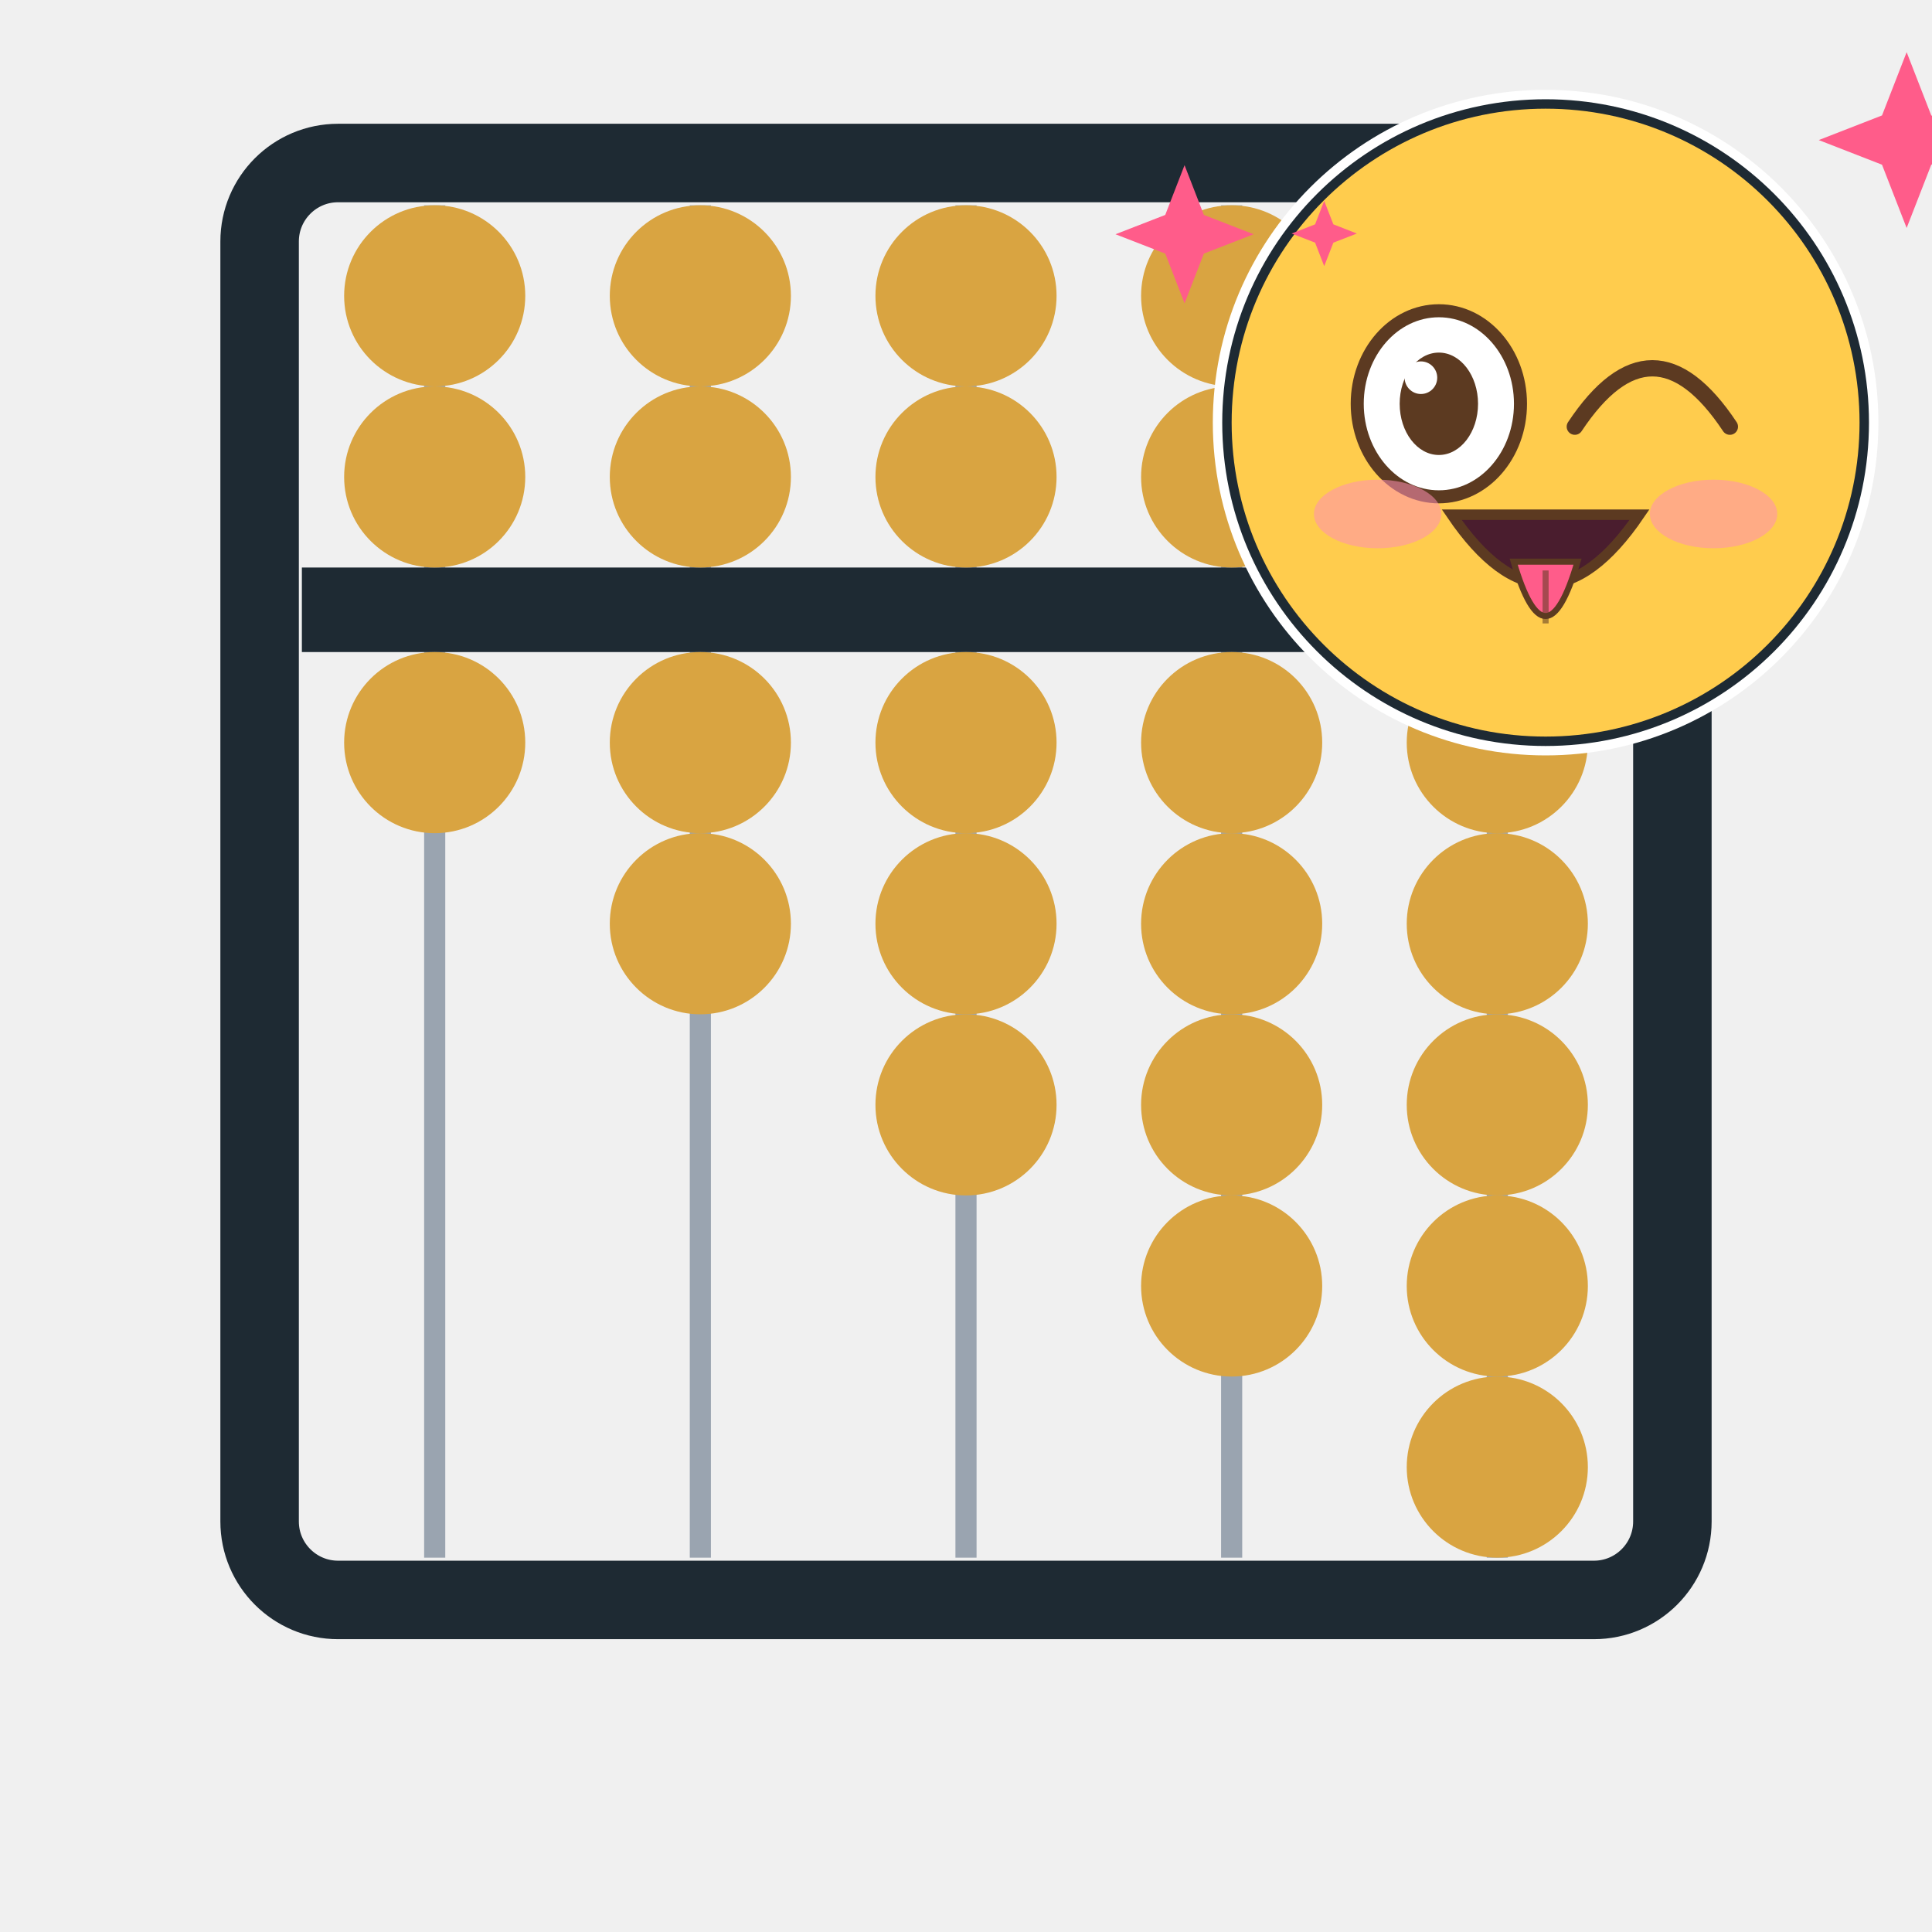
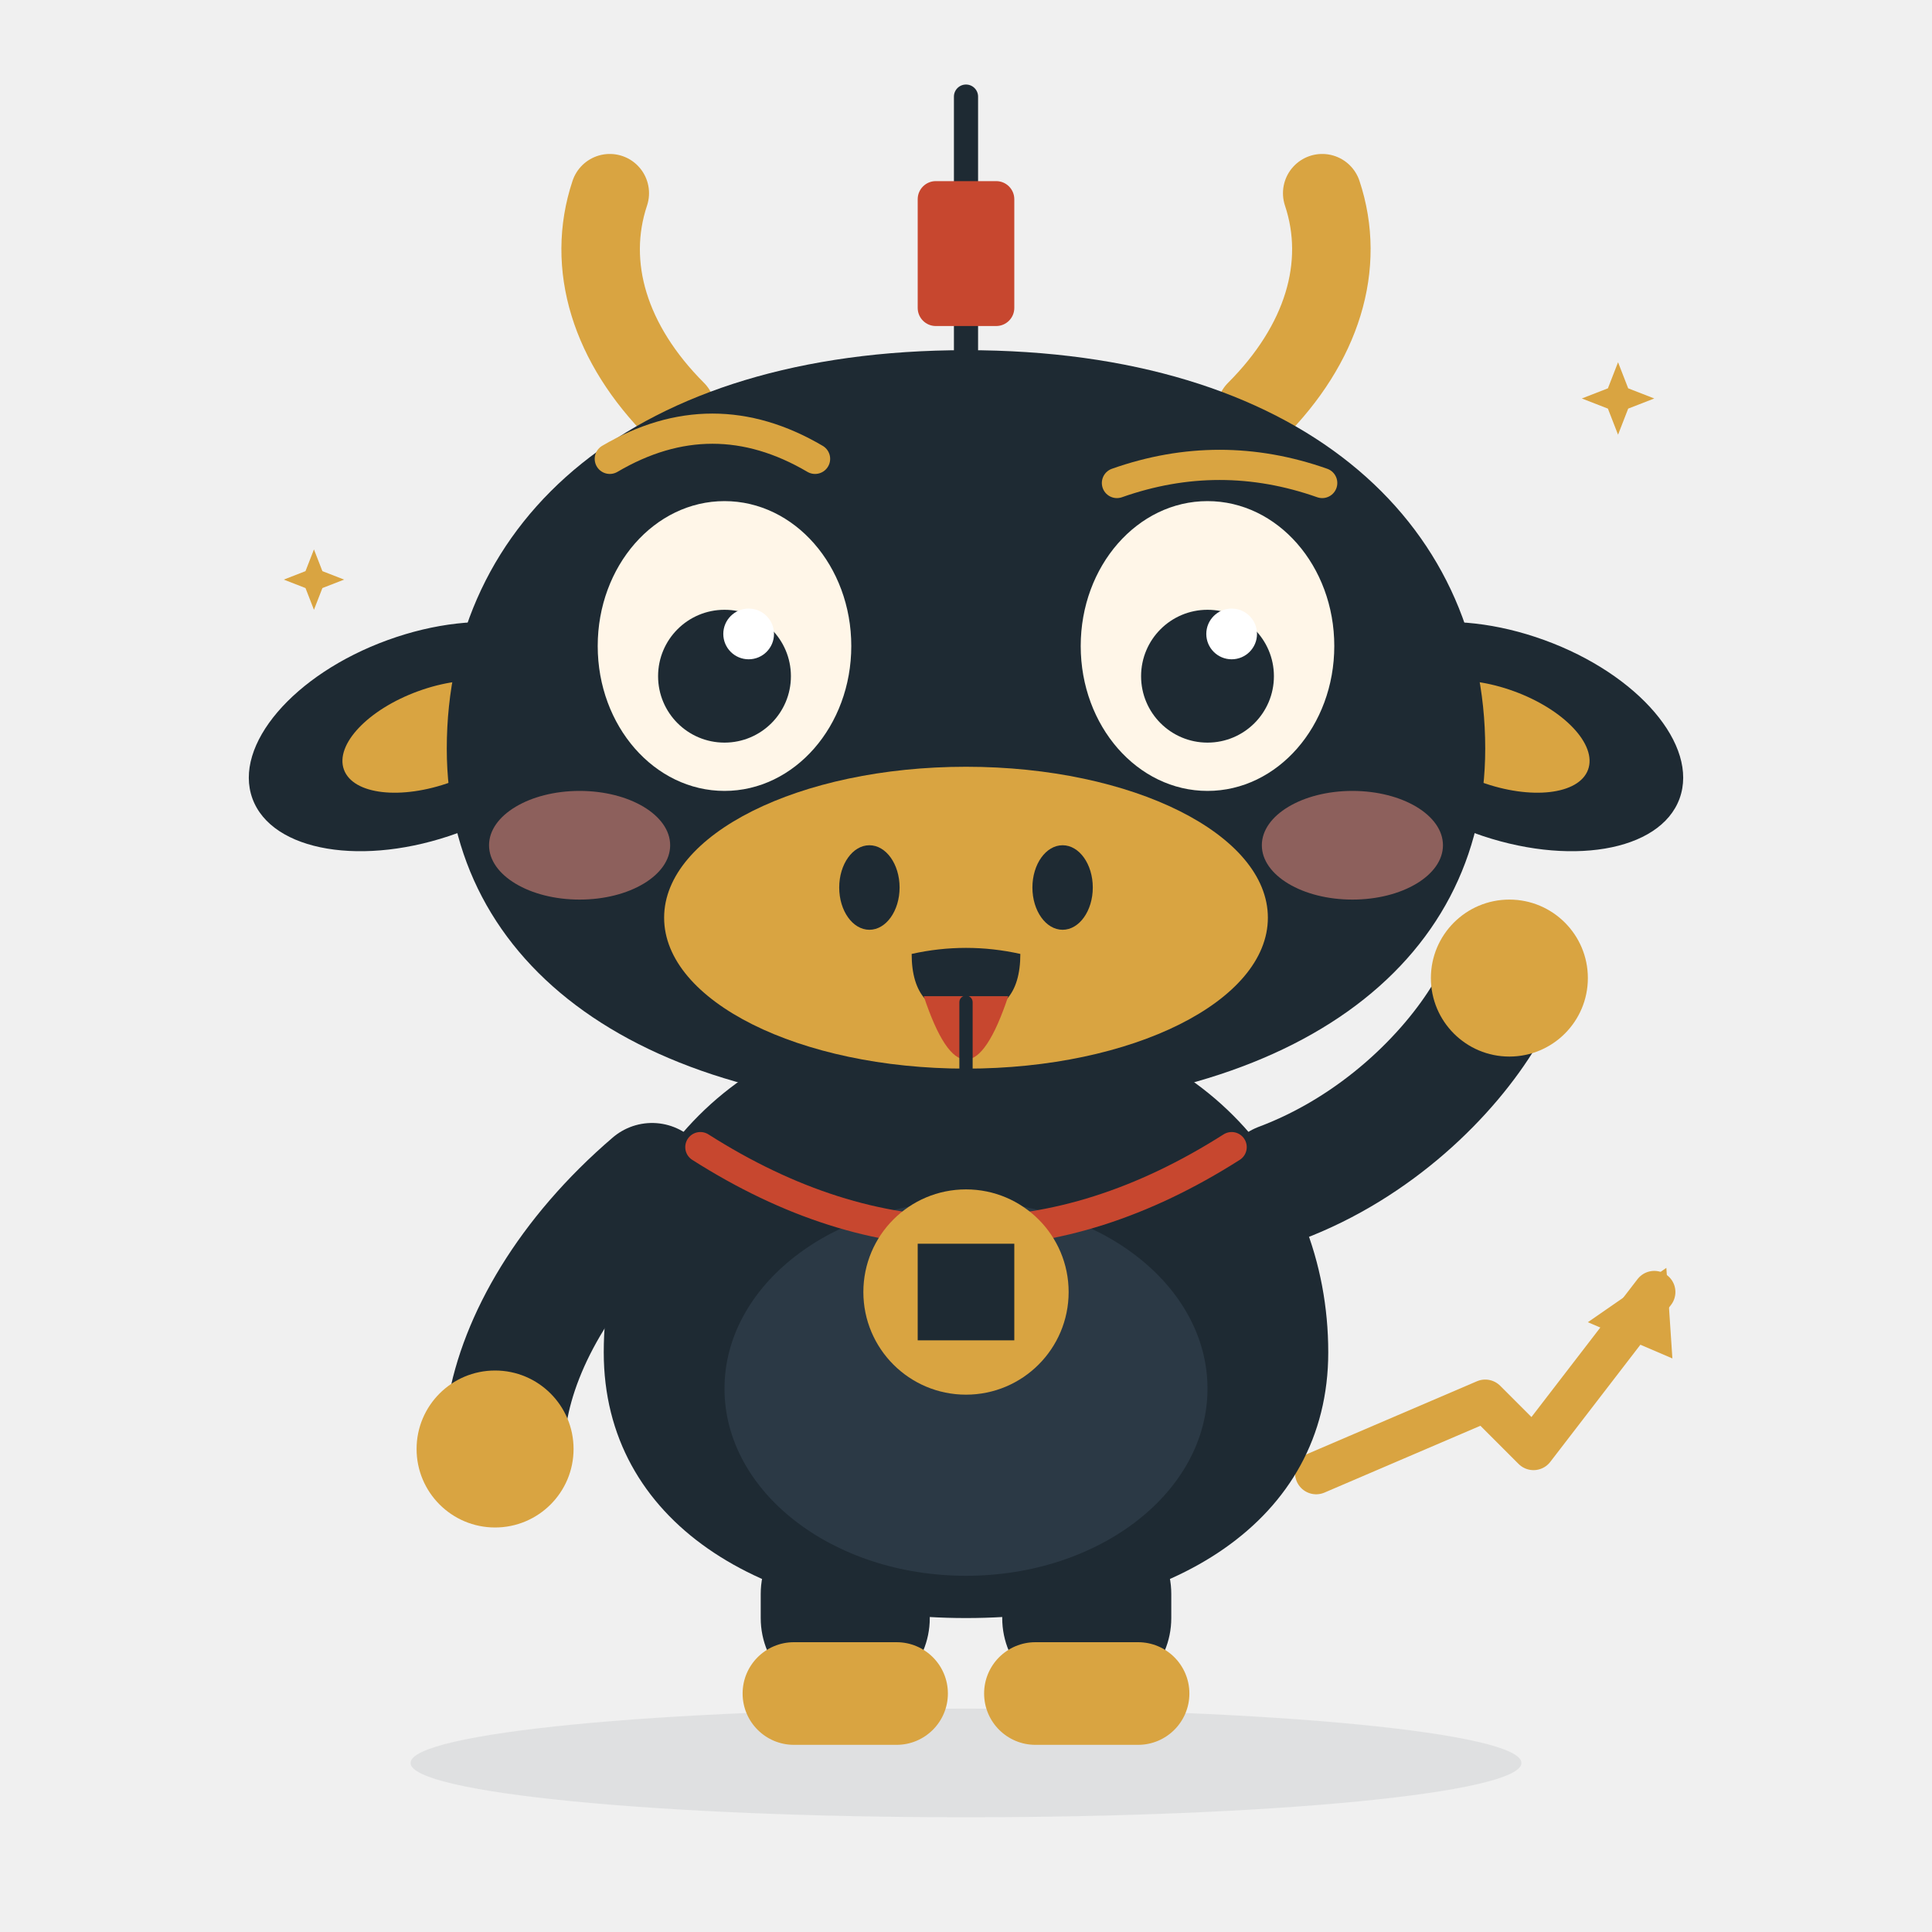
- <svg xmlns="http://www.w3.org/2000/svg" viewBox="0 0 320 320" width="320" height="320" role="img" aria-label="算子 · 吐舌头 Tongue Out">
+ <svg xmlns="http://www.w3.org/2000/svg" viewBox="0 0 320 320" width="320" height="320" role="img" aria-label="犇犇 · 吐舌头 Tongue">
  <style>
- .ex-motion { animation: ex-sway 2.0s ease-in-out infinite; transform-box: fill-box; transform-origin: 50% 50%; }
- .ex-anim-tear { animation: ex-tear 1.8s ease-in infinite; transform-box: fill-box; transform-origin: center; }
- .ex-anim-sweat { animation: ex-tear 1.5s ease-in infinite; transform-box: fill-box; transform-origin: center; }
- .ex-anim-heart { animation: ex-heart 2.2s ease-out infinite; transform-box: fill-box; transform-origin: center; }
- .ex-anim-spark { animation: ex-spark 1.9s ease-in-out infinite; transform-box: fill-box; transform-origin: center; }
- .ex-anim-rain { animation: ex-rain 1.4s linear infinite; transform-box: fill-box; transform-origin: center; }
- .ex-anim-confetti { animation: ex-confetti 2.4s linear infinite; transform-box: fill-box; transform-origin: center; }
- .ex-anim-pulse { animation: ex-pulse 1.6s ease-in-out infinite; transform-box: fill-box; transform-origin: center; }
- .ex-anim-knock { animation: ex-knock 0.55s ease-in-out infinite; transform-box: fill-box; transform-origin: center; }
- .ex-anim-knockline { animation: ex-knockline 0.55s ease-out infinite; transform-box: fill-box; transform-origin: center; }
- .ex-anim-palm { animation: ex-palm 0.9s ease-in-out infinite; transform-box: fill-box; transform-origin: center; }
- .ex-anim-steam { animation: ex-steam 1.8s ease-out infinite; transform-box: fill-box; transform-origin: center; }
- .ex-anim-shock { animation: ex-shock 0.5s ease-in-out infinite; transform-box: fill-box; transform-origin: center; }
- .ex-anim-please { animation: ex-please 1.4s ease-in-out infinite; transform-box: fill-box; transform-origin: center; }
- .ex-anim-drift { animation: ex-drift 4.5s ease-in-out infinite; transform-box: fill-box; transform-origin: center; }
- @keyframes ex-sway { 0%,100% { transform: rotate(0deg); } 50% { transform: rotate(3deg); } }
+ .ex-motion { transform-box: fill-box; transform-origin: 50% 100%; animation: ex-bob 2.6s ease-in-out infinite; }
+ .ex-anim-tear, .ex-anim-sweat, .ex-anim-heart, .ex-anim-spark, .ex-anim-rain,
+ .ex-anim-confetti, .ex-anim-pulse, .ex-anim-knock, .ex-anim-knockline,
+ .ex-anim-palm, .ex-anim-steam, .ex-anim-shock, .ex-anim-please, .ex-anim-drift {
+   transform-box: fill-box; transform-origin: center;
+ }
+ .ex-anim-tear { animation: ex-tear 1.8s ease-in infinite; }
+ .ex-anim-sweat { animation: ex-tear 1.5s ease-in infinite; }
+ .ex-anim-heart { animation: ex-heart 2.2s ease-out infinite; }
+ .ex-anim-spark { animation: ex-spark 1.9s ease-in-out infinite; }
+ .ex-anim-rain { animation: ex-rain 1.4s linear infinite; }
+ .ex-anim-confetti { animation: ex-confetti 2.4s linear infinite; }
+ .ex-anim-pulse { animation: ex-pulse 1.6s ease-in-out infinite; }
+ .ex-anim-knockline { animation: ex-knockline 0.55s ease-out infinite; }
+ .ex-anim-steam { animation: ex-steam 1.8s ease-out infinite; }
+ .ex-anim-shock { animation: ex-shock 0.5s ease-in-out infinite; }
+ .ex-anim-please { animation: ex-please 1.4s ease-in-out infinite; }
+ .ex-anim-drift { animation: ex-drift 4.5s ease-in-out infinite; }
+ @keyframes ex-bob { 0%,100% { transform: translateY(0); } 50% { transform: translateY(-4.33px); } }
+ @keyframes ex-bounce { 0%,100% { transform: translateY(0); } 35% { transform: translateY(-7.35px); } 55% { transform: translateY(-2.16px); } 75% { transform: translateY(0); } }
+ @keyframes ex-slump { 0%,100% { transform: translateY(3px); } 50% { transform: translateY(0); } }
+ @keyframes ex-tremble { 0%,100% { transform: translateX(-2px); } 50% { transform: translateX(2px); } }
+ @keyframes ex-sway { 0%,100% { transform: rotate(-2deg); } 50% { transform: rotate(2deg); } }
+ @keyframes ex-please { 0%,100% { transform: translateY(0); } 50% { transform: translateY(-2.43px); } }
+ @keyframes ex-knock { 0%,100% { transform: translateX(6.08px); } 35% { transform: translateX(0); } }
+ @keyframes ex-palm { 0%,100% { transform: translateY(0) rotate(0deg); } 50% { transform: translateY(-1.62px) rotate(-4deg); } }
@keyframes ex-tear { 0% { transform: translateY(0); opacity: 0; } 18% { opacity: 1; } 100% { transform: translateY(14.87px); opacity: 0; } }
@keyframes ex-heart { 0% { transform: translateY(0) scale(.65); opacity: 0; } 20% { opacity: 1; } 100% { transform: translateY(-24.34px) scale(1.15); opacity: 0; } }
@keyframes ex-spark { 0%,100% { transform: scale(.6) rotate(0deg); opacity: .3; } 50% { transform: scale(1.15) rotate(25deg); opacity: 1; } }
@keyframes ex-rain { 0% { transform: translateY(0); opacity: 0; } 20% { opacity: 1; } 100% { transform: translateY(16.22px); opacity: 0; } }
@keyframes ex-confetti { 0% { transform: translateY(-4.73px) rotate(0deg); opacity: 1; } 100% { transform: translateY(21.63px) rotate(200deg); opacity: 0; } }
@keyframes ex-pulse { 0%,100% { transform: scale(1); opacity: .35; } 50% { transform: scale(1.18); opacity: .7; } }
- @keyframes ex-knock { 0%,100% { transform: translateX(6.08px); } 35% { transform: translateX(0); } }
@keyframes ex-knockline { 0%,100% { transform: scaleX(.6); opacity: .35; } 35% { transform: scaleX(1); opacity: 1; } }
- @keyframes ex-palm { 0%,100% { transform: translateY(0) rotate(0deg); } 50% { transform: translateY(-1.62px) rotate(-4deg); } }
@keyframes ex-steam { 0% { transform: translateY(0); opacity: .7; } 100% { transform: translateY(-12.17px); opacity: 0; } }
@keyframes ex-shock { 0%,100% { transform: scaleX(.7); opacity: .4; } 50% { transform: scaleX(1.25); opacity: 1; } }
@keyframes ex-please { 0%,100% { transform: translateY(0); } 50% { transform: translateY(-2.43px); } }
@keyframes ex-drift { 0%,100% { transform: translateY(0); } 50% { transform: translateY(-2.7px); } }
- @media (prefers-reduced-motion: reduce) {
-   .ex-motion, [class*="ex-anim-"] { animation: none !important; }
- }
+ @media (prefers-reduced-motion: reduce) { .ex-motion, [class*="ex-anim-"] { animation: none !important; } }
</style>
  <g class="ex-motion ex-tongue">
-     <g class="ex-base">
-       <rect x="43" y="27" width="234" height="238" rx="13" fill="none" stroke="#1E2A33" stroke-width="13" />
-       <g stroke="#9AA4B0" stroke-width="3.5">
-         <path d="M 72,34 V 258" />
-         <path d="M 116,34 V 258" />
-         <path d="M 160,34 V 258" />
-         <path d="M 204,34 V 258" />
-         <path d="M 248,34 V 258" />
-       </g>
-       <rect x="50" y="94" width="220" height="14" fill="#1E2A33" />
-       <g fill="#D9A441">
-         <circle cx="72" cy="49" r="15" />
-         <circle cx="72" cy="79" r="15" />
-         <circle cx="116" cy="49" r="15" />
-         <circle cx="116" cy="79" r="15" />
-         <circle cx="160" cy="49" r="15" />
-         <circle cx="160" cy="79" r="15" />
-         <circle cx="204" cy="49" r="15" />
-         <circle cx="204" cy="79" r="15" />
-         <circle cx="248" cy="49" r="15" />
-         <circle cx="248" cy="79" r="15" />
-         <circle cx="72" cy="123" r="15" />
-         <circle cx="116" cy="123" r="15" />
-         <circle cx="116" cy="153" r="15" />
-         <circle cx="160" cy="123" r="15" />
-         <circle cx="160" cy="153" r="15" />
-         <circle cx="160" cy="183" r="15" />
-         <circle cx="204" cy="123" r="15" />
-         <circle cx="204" cy="153" r="15" />
-         <circle cx="204" cy="183" r="15" />
-         <circle cx="204" cy="213" r="15" />
-         <circle cx="248" cy="123" r="15" />
-         <circle cx="248" cy="153" r="15" />
-         <circle cx="248" cy="183" r="15" />
-         <circle cx="248" cy="213" r="15" />
-         <circle cx="248" cy="243" r="15" />
-       </g>
-     </g>
-     <g>
-       <circle cx="256" cy="70" r="55.12" fill="#FFFFFF" />
-       <circle cx="256" cy="70" r="53.56" fill="#1E2A33" />
-       <g class="ex-face">
-         <circle cx="256" cy="70" r="52" fill="#FFCC4D" />
-         <ellipse cx="238.32" cy="66.88" rx="13.52" ry="15.41" fill="#FFFFFF" stroke="#5C3A21" stroke-width="2.16" />
-         <ellipse cx="238.32" cy="66.88" rx="6.49" ry="8.48" fill="#5C3A21" />
-         <circle cx="235.35" cy="62.56" r="2.7" fill="#FFFFFF" />
-         <path d="M 260.84,70.67 Q 273.68,51.33 286.52,70.67" fill="none" stroke="#5C3A21" stroke-width="2.7" stroke-linecap="round" />
-         <path d="M 240.45,85.25 Q 256,108.12 271.55,85.25 Z" fill="#4A1D2E" stroke="#5C3A21" stroke-width="1.73" />
-         <path d="M 250.71,93.03 Q 256,111.04 261.29,93.03 Z" fill="#FF5C8A" stroke="#5C3A21" stroke-width="1" />
-         <path d="M 256,94.49 L 256,103.26" stroke="#5C3A21" stroke-width="1" opacity=".55" />
-         <ellipse cx="228.18" cy="85.13" rx="10.55" ry="5.68" fill="#FF8FB3" opacity="0.55" />
-         <ellipse cx="283.82" cy="85.13" rx="10.55" ry="5.68" fill="#FF8FB3" opacity="0.55" />
-         <path class="ex-anim-spark" style="animation-delay:0.2s" d="M 219.33,33.27 L 220.85,37.16 L 224.74,38.68 L 220.85,40.19 L 219.33,44.08 L 217.82,40.19 L 213.93,38.68 L 217.82,37.16 Z" fill="#FF5C8A" />
-       </g>
-     </g>
-     <path class="ex-anim-spark" style="animation-delay:0s" d="M 315.8,8.64 L 319.88,19.12 L 330.36,23.2 L 319.88,27.28 L 315.8,37.76 L 311.72,27.28 L 301.24,23.2 L 311.72,19.12 Z" fill="#FF5C8A" />
-     <path class="ex-anim-spark" style="animation-delay:0.5s" d="M 196.2,27.36 L 199.4,35.6 L 207.64,38.8 L 199.4,42 L 196.2,50.24 L 193,42 L 184.76,38.8 L 193,35.6 Z" fill="#FF5C8A" />
+     <ellipse cx="160" cy="292" rx="92" ry="9" fill="#1E2A33" opacity="0.08" />
+     <path d="M 218,244 L 246,232 L 254,240 L 274,214" fill="none" stroke="#D9A441" stroke-width="7" stroke-linecap="round" stroke-linejoin="round" />
+     <path d="M 263,219 L 276,210 L 277,225 Z" fill="#D9A441" />
+     <rect x="126" y="250" width="28" height="32" rx="14" fill="#1E2A33" />
+     <rect x="166" y="250" width="28" height="32" rx="14" fill="#1E2A33" />
+     <rect x="123" y="272" width="34" height="17" rx="8.5" fill="#D9A441" />
+     <rect x="163" y="272" width="34" height="17" rx="8.5" fill="#D9A441" />
+     <path d="M 160,168 C 122,168 100,194 100,224 C 100,252 126,268 160,268 C 194,268 220,252 220,224 C 220,194 198,168 160,168 Z" fill="#1E2A33" />
+     <ellipse cx="160" cy="230" rx="40" ry="31" fill="#2B3945" />
+     <path d="M 108,196 C 94,208 86,222 84,234" fill="none" stroke="#1E2A33" stroke-width="20" stroke-linecap="round" />
+     <circle cx="82" cy="240" r="13" fill="#D9A441" />
+     <path d="M 212,196 C 228,190 240,178 246,168" fill="none" stroke="#1E2A33" stroke-width="20" stroke-linecap="round" />
+     <circle cx="250" cy="162" r="13" fill="#D9A441" />
+     <ellipse cx="70" cy="122" rx="30" ry="17" transform="rotate(-20 70 122)" fill="#1E2A33" />
+     <ellipse cx="72" cy="122" rx="16" ry="8" transform="rotate(-20 72 122)" fill="#D9A441" />
+     <ellipse cx="250" cy="122" rx="30" ry="17" transform="rotate(20 250 122)" fill="#1E2A33" />
+     <ellipse cx="248" cy="122" rx="16" ry="8" transform="rotate(20 248 122)" fill="#D9A441" />
+     <path d="M 112,68 C 101,57 97,44 101,32" fill="none" stroke="#D9A441" stroke-width="13" stroke-linecap="round" />
+     <path d="M 208,68 C 219,57 223,44 219,32" fill="none" stroke="#D9A441" stroke-width="13" stroke-linecap="round" />
+     <path d="M 160,58 C 105,58 74,86 74,124 C 74,160 106,184 160,184 C 214,184 246,160 246,124 C 246,86 215,58 160,58 Z" fill="#1E2A33" />
+     <path d="M 160,16 V 62" stroke="#1E2A33" stroke-width="4" stroke-linecap="round" />
+     <rect x="152" y="30" width="16" height="24" rx="3" fill="#C7472F" />
+     <ellipse cx="120" cy="107" rx="21" ry="24" fill="#FFF6E8" />
+     <ellipse cx="200" cy="107" rx="21" ry="24" fill="#FFF6E8" />
+     <circle cx="120" cy="112" r="11" fill="#1E2A33" />
+     <circle cx="200" cy="112" r="11" fill="#1E2A33" />
+     <circle cx="124" cy="105" r="4.2" fill="#FFFFFF" />
+     <circle cx="204" cy="105" r="4.2" fill="#FFFFFF" />
+     <path d="M 101,76 Q 118,66 135,76" fill="none" stroke="#D9A441" stroke-width="5" stroke-linecap="round" />
+     <path d="M 185,80 Q 202,74 219,80" fill="none" stroke="#D9A441" stroke-width="5" stroke-linecap="round" />
+     <ellipse cx="160" cy="152" rx="50" ry="25" fill="#D9A441" />
+     <ellipse cx="144" cy="147" rx="5" ry="7" fill="#1E2A33" />
+     <ellipse cx="176" cy="147" rx="5" ry="7" fill="#1E2A33" />
+     <path d="M 151,158 Q 160,156 169,158 Q 169,168 160,168 Q 151,168 151,158 Z" fill="#1E2A33" />
+     <path d="M 153,165 Q 160,186 167,165 Z" fill="#C7472F" />
+     <path d="M 160,166 V 180" stroke="#1E2A33" stroke-width="2.2" stroke-linecap="round" />
+     <ellipse cx="96" cy="140" rx="15" ry="9" fill="#E88C7D" opacity="0.55" />
+     <ellipse cx="224" cy="140" rx="15" ry="9" fill="#E88C7D" opacity="0.55" />
+     <path d="M 116,190 Q 160,218 204,190" fill="none" stroke="#C7472F" stroke-width="5" stroke-linecap="round" />
+     <circle cx="160" cy="214" r="17" fill="#D9A441" />
+     <rect x="152" y="206" width="16" height="16" fill="#1E2A33" />
+     <path class="ex-anim-spark" style="animation-delay:0s" d="M 268,60 L 269.68,64.32 L 274,66 L 269.68,67.68 L 268,72 L 266.32,67.68 L 262,66 L 266.32,64.32 Z" fill="#D9A441" />
+     <path class="ex-anim-spark" style="animation-delay:.6s" d="M 52,91 L 53.4,94.6 L 57,96 L 53.4,97.4 L 52,101 L 50.6,97.4 L 47,96 L 50.6,94.6 Z" fill="#D9A441" />
  </g>
</svg>
